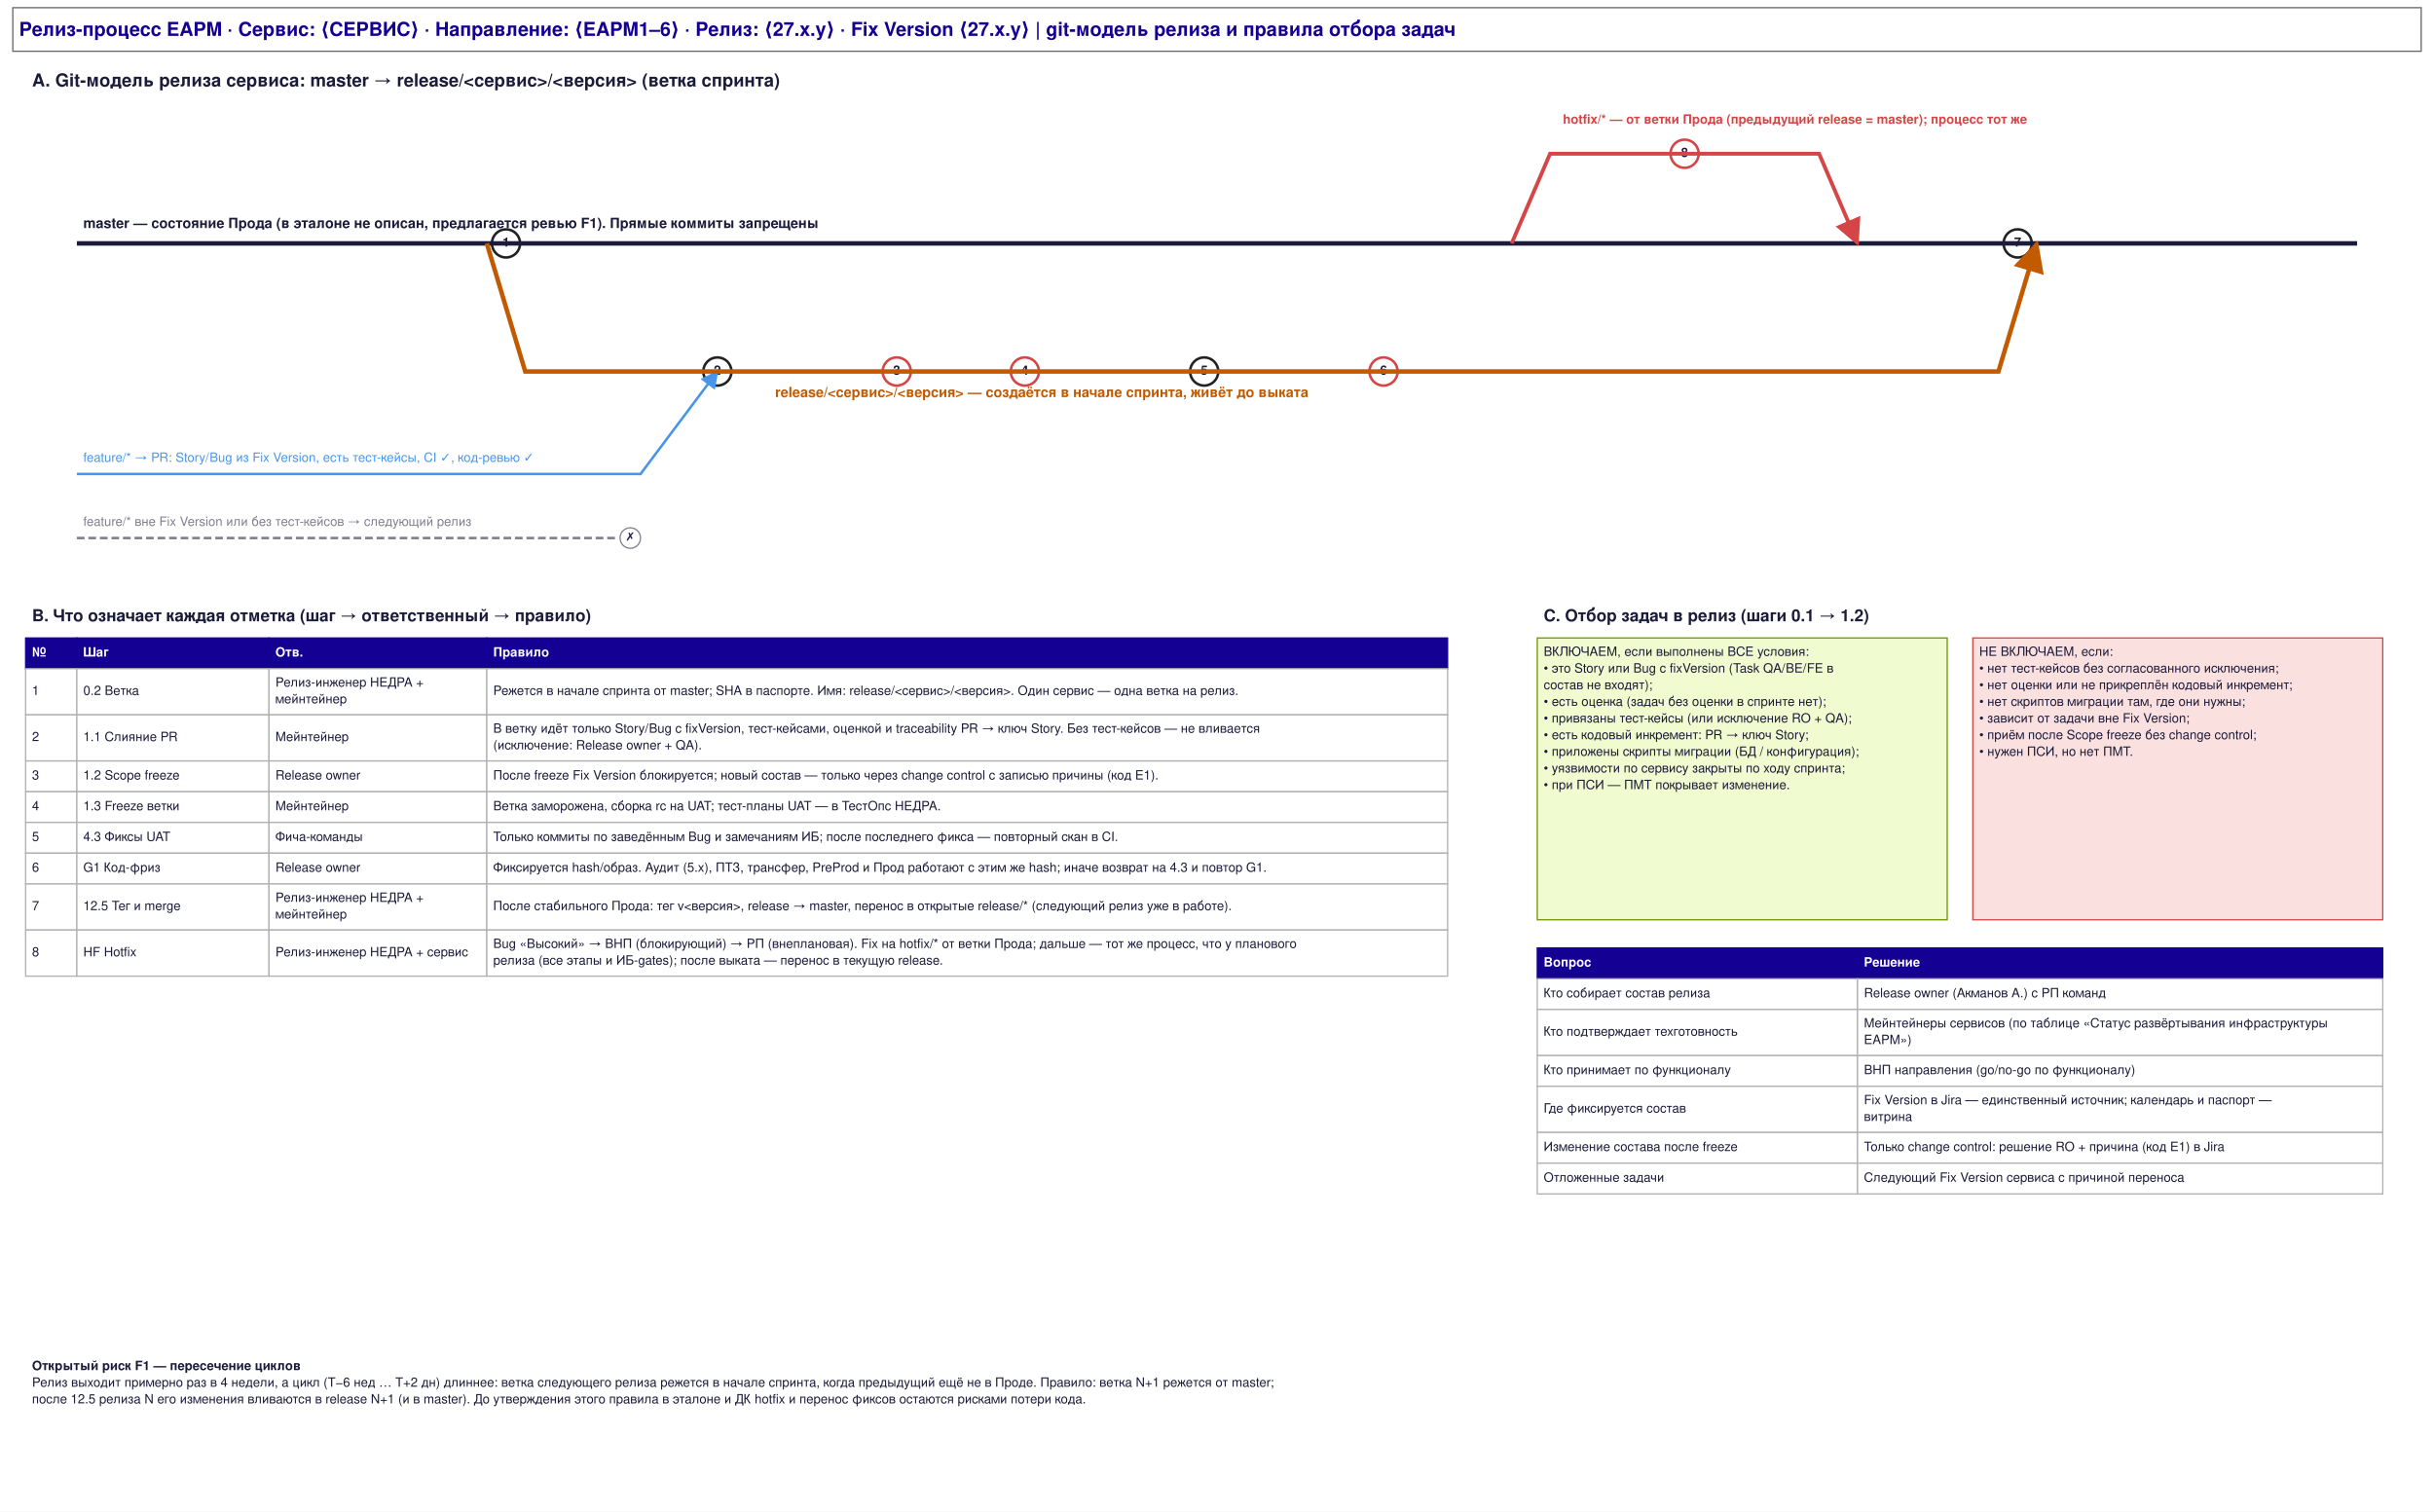
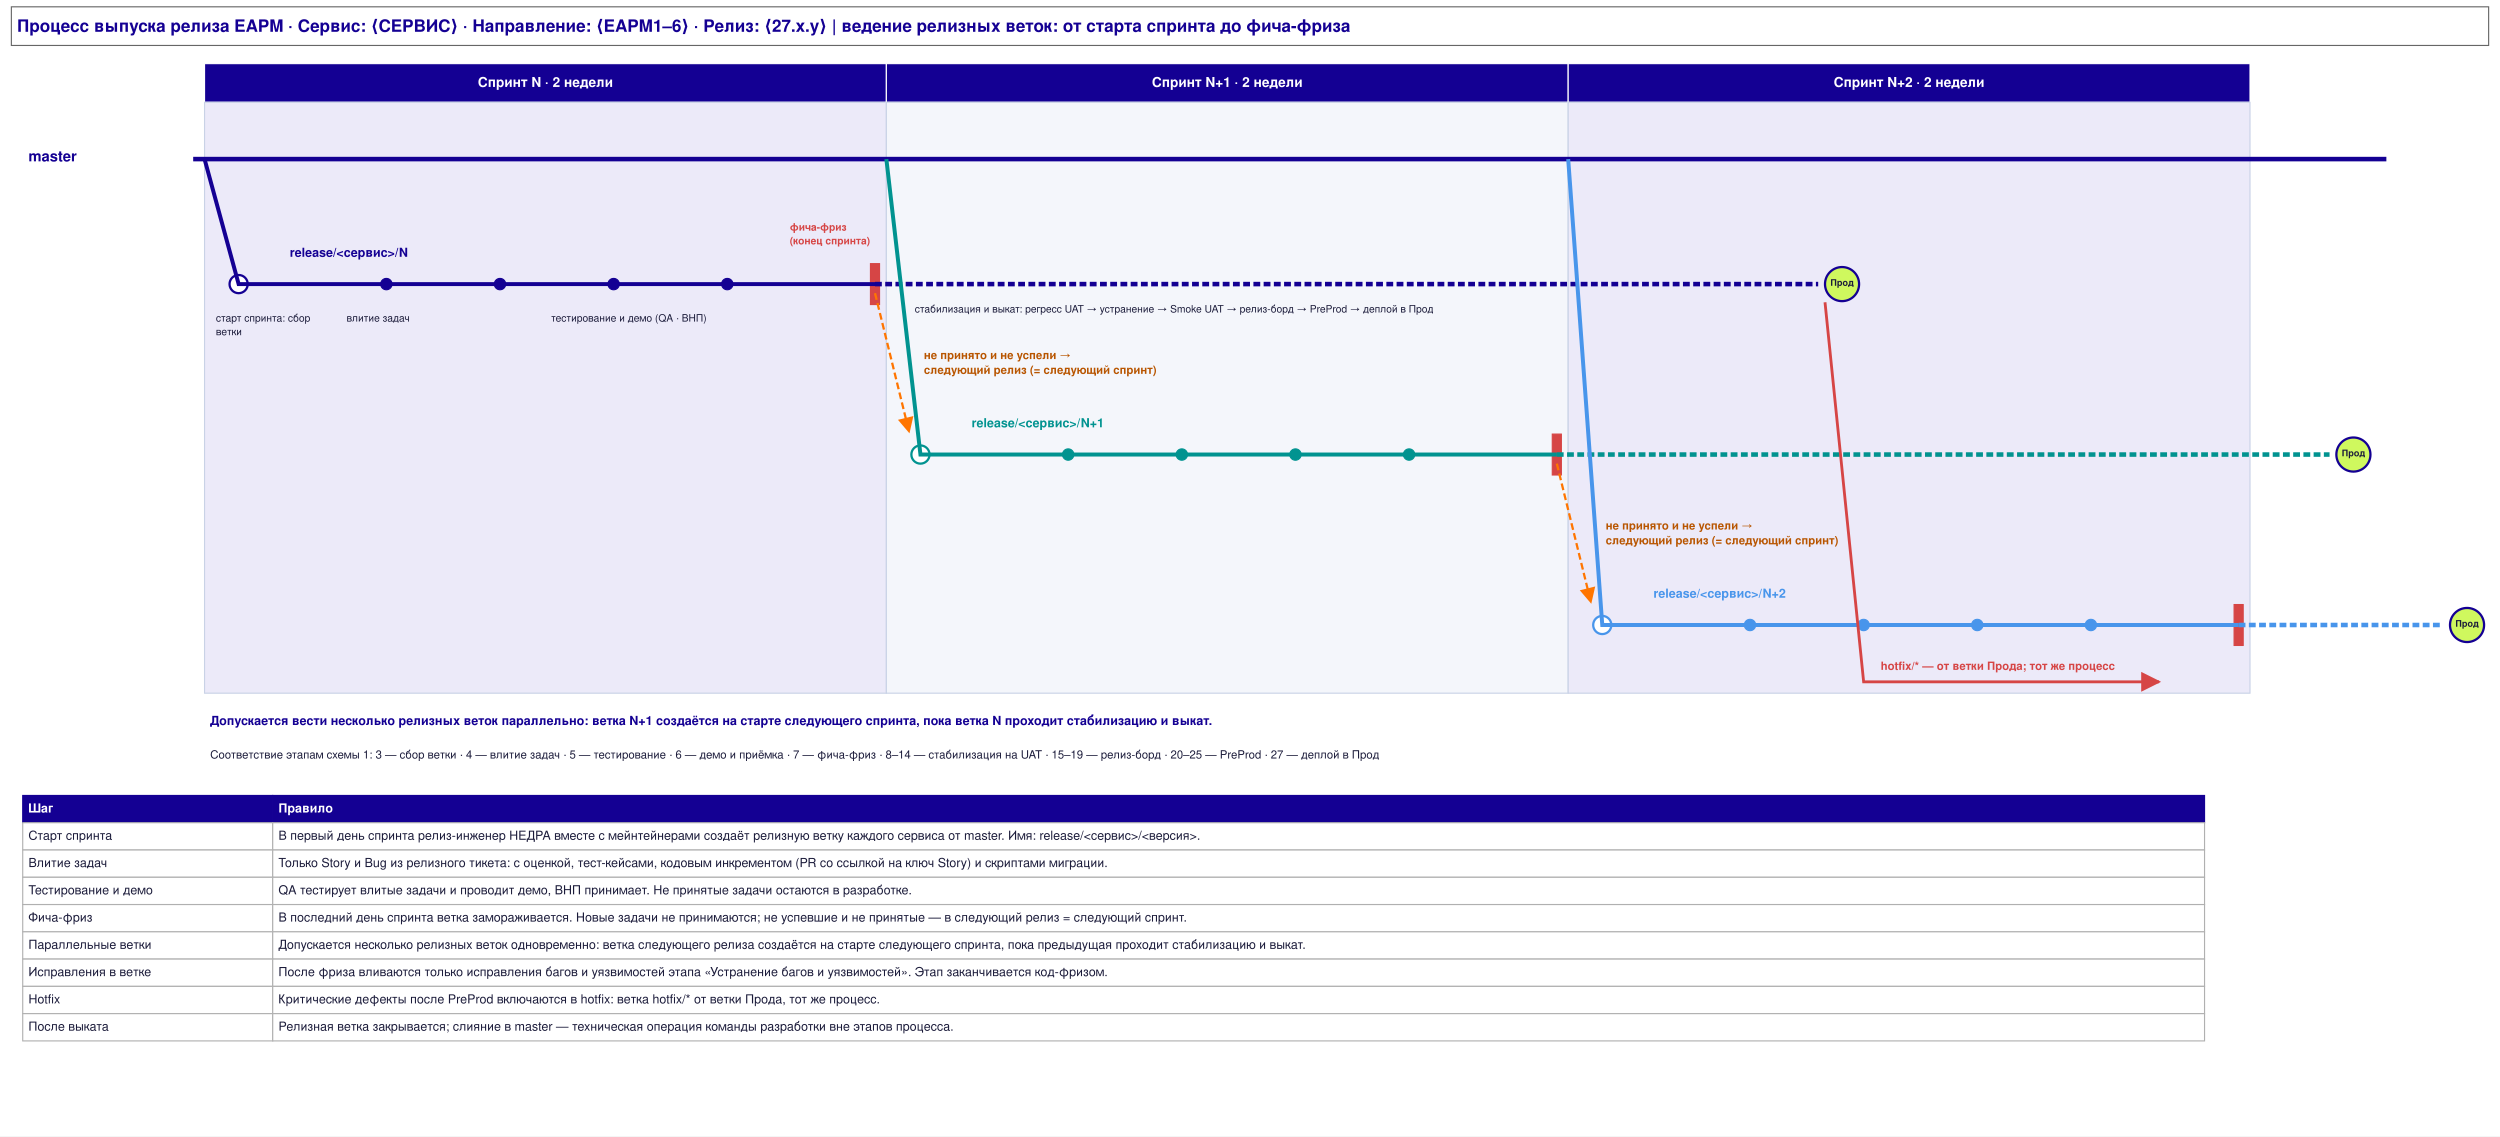
- <svg xmlns="http://www.w3.org/2000/svg" width="1900" height="1180" viewBox="0 0 1900 1180" font-family="Helvetica, Arial, sans-serif">
-   <rect width="1900" height="1180" fill="#FFFFFF" />
+ <svg xmlns="http://www.w3.org/2000/svg" width="2200" height="1000" viewBox="0 0 2200 1000" font-family="Helvetica, Arial, sans-serif">
+   <rect width="2200" height="1000" fill="#FFFFFF" />
  <defs>
    <marker id="m0" viewBox="0 0 10 10" refX="9" refY="5" markerWidth="7" markerHeight="7" orient="auto-start-reverse">
-       <path d="M0,0 L10,5 L0,10 z" fill="#1B1B3A" />
+       <path d="M0,0 L10,5 L0,10 z" fill="#019390" />
    </marker>
    <marker id="m1" viewBox="0 0 10 10" refX="9" refY="5" markerWidth="7" markerHeight="7" orient="auto-start-reverse">
+       <path d="M0,0 L10,5 L0,10 z" fill="#140093" />
+     </marker>
+     <marker id="m2" viewBox="0 0 10 10" refX="9" refY="5" markerWidth="7" markerHeight="7" orient="auto-start-reverse">
      <path d="M0,0 L10,5 L0,10 z" fill="#4895EB" />
    </marker>
-     <marker id="m2" viewBox="0 0 10 10" refX="9" refY="5" markerWidth="7" markerHeight="7" orient="auto-start-reverse">
-       <path d="M0,0 L10,5 L0,10 z" fill="#7F7F8F" />
-     </marker>
    <marker id="m3" viewBox="0 0 10 10" refX="9" refY="5" markerWidth="7" markerHeight="7" orient="auto-start-reverse">
-       <path d="M0,0 L10,5 L0,10 z" fill="#C25A00" />
+       <path d="M0,0 L10,5 L0,10 z" fill="#D64545" />
    </marker>
    <marker id="m4" viewBox="0 0 10 10" refX="9" refY="5" markerWidth="7" markerHeight="7" orient="auto-start-reverse">
-       <path d="M0,0 L10,5 L0,10 z" fill="#D64545" />
+       <path d="M0,0 L10,5 L0,10 z" fill="#FF7500" />
    </marker>
  </defs>
-   <rect x="10" y="6" width="1880" height="34" fill="#FFFFFF" stroke="#666666" stroke-width="1" />
-   <text x="15" y="28" font-size="15" fill="#140093" text-anchor="start" font-weight="bold">Релиз-процесс ЕАРМ · Сервис: ⟨СЕРВИС⟩ · Направление: ⟨ЕАРМ1–6⟩ · Релиз: ⟨27.x.y⟩ · Fix Version ⟨27.x.y⟩   |   git-модель релиза и правила отбора задач</text>
-   <text x="25" y="67.5" font-size="14" fill="#1B1B3A" text-anchor="start" font-weight="bold">A. Git-модель релиза сервиса: master → release/&lt;сервис&gt;/&lt;версия&gt; (ветка спринта)</text>
-   <text x="65" y="178" font-size="11" fill="#1B1B3A" text-anchor="start" font-weight="bold">master — состояние Прода (в эталоне не описан, предлагается ревью F1). Прямые коммиты запрещены</text>
-   <ellipse cx="492" cy="420" rx="8" ry="8" fill="#FFFFFF" stroke="#7F7F8F" stroke-width="1" />
-   <text x="492" y="422" font-size="9" fill="#1B1B3A" text-anchor="middle" font-weight="bold">✗</text>
-   <text x="65" y="360.5" font-size="10" fill="#4895EB" text-anchor="start">feature/* → PR: Story/Bug из Fix Version, есть тест-кейсы, CI ✓, код-ревью ✓</text>
-   <text x="65" y="410.5" font-size="10" fill="#7F7F8F" text-anchor="start">feature/* вне Fix Version или без тест-кейсов → следующий релиз</text>
-   <text x="605" y="310" font-size="11" fill="#C25A00" text-anchor="start" font-weight="bold">release/&lt;сервис&gt;/&lt;версия&gt; — создаётся в начале спринта, живёт до выката</text>
-   <text x="1220" y="96.5" font-size="10" fill="#D64545" text-anchor="start" font-weight="bold">hotfix/* — от ветки Прода (предыдущий release = master); процесс тот же</text>
-   <ellipse cx="395" cy="190" rx="11" ry="11" fill="#FFFFFF" stroke="#222222" stroke-width="2" />
-   <text x="395" y="192.5" font-size="10" fill="#1B1B3A" text-anchor="middle" font-weight="bold">1</text>
-   <ellipse cx="560" cy="290" rx="11" ry="11" fill="#FFFFFF" stroke="#222222" stroke-width="2" />
-   <text x="560" y="292.5" font-size="10" fill="#1B1B3A" text-anchor="middle" font-weight="bold">2</text>
-   <ellipse cx="700" cy="290" rx="11" ry="11" fill="#FFFFFF" stroke="#D64545" stroke-width="2" />
-   <text x="700" y="292.5" font-size="10" fill="#1B1B3A" text-anchor="middle" font-weight="bold">3</text>
-   <ellipse cx="800" cy="290" rx="11" ry="11" fill="#FFFFFF" stroke="#D64545" stroke-width="2" />
-   <text x="800" y="292.5" font-size="10" fill="#1B1B3A" text-anchor="middle" font-weight="bold">4</text>
-   <ellipse cx="940" cy="290" rx="11" ry="11" fill="#FFFFFF" stroke="#222222" stroke-width="2" />
-   <text x="940" y="292.5" font-size="10" fill="#1B1B3A" text-anchor="middle" font-weight="bold">5</text>
-   <ellipse cx="1080" cy="290" rx="11" ry="11" fill="#FFFFFF" stroke="#D64545" stroke-width="2" />
-   <text x="1080" y="292.5" font-size="10" fill="#1B1B3A" text-anchor="middle" font-weight="bold">6</text>
-   <ellipse cx="1575" cy="190" rx="11" ry="11" fill="#FFFFFF" stroke="#222222" stroke-width="2" />
-   <text x="1575" y="192.5" font-size="10" fill="#1B1B3A" text-anchor="middle" font-weight="bold">7</text>
-   <ellipse cx="1315" cy="120" rx="11" ry="11" fill="#FFFFFF" stroke="#D64545" stroke-width="2" />
-   <text x="1315" y="122.5" font-size="10" fill="#1B1B3A" text-anchor="middle" font-weight="bold">8</text>
-   <text x="25" y="485" font-size="13" fill="#1B1B3A" text-anchor="start" font-weight="bold">B. Что означает каждая отметка (шаг → ответственный → правило)</text>
-   <rect x="20" y="498" width="40" height="24" fill="#140093" stroke="#140093" stroke-width="1" />
-   <text x="25" y="512.5" font-size="10" fill="#FFFFFF" text-anchor="start" font-weight="bold">№</text>
-   <rect x="60" y="498" width="150" height="24" fill="#140093" stroke="#140093" stroke-width="1" />
-   <text x="65" y="512.5" font-size="10" fill="#FFFFFF" text-anchor="start" font-weight="bold">Шаг</text>
-   <rect x="210" y="498" width="170" height="24" fill="#140093" stroke="#140093" stroke-width="1" />
-   <text x="215" y="512.5" font-size="10" fill="#FFFFFF" text-anchor="start" font-weight="bold">Отв.</text>
-   <rect x="380" y="498" width="750" height="24" fill="#140093" stroke="#140093" stroke-width="1" />
-   <text x="385" y="512.5" font-size="10" fill="#FFFFFF" text-anchor="start" font-weight="bold">Правило</text>
-   <rect x="20" y="522" width="40" height="36" fill="#FFFFFF" stroke="#B0B0B0" stroke-width="1" />
-   <text x="25" y="542.5" font-size="10" fill="#1B1B3A" text-anchor="start">1</text>
-   <rect x="60" y="522" width="150" height="36" fill="#FFFFFF" stroke="#B0B0B0" stroke-width="1" />
-   <text x="65" y="542.5" font-size="10" fill="#1B1B3A" text-anchor="start">0.2 Ветка</text>
-   <rect x="210" y="522" width="170" height="36" fill="#FFFFFF" stroke="#B0B0B0" stroke-width="1" />
-   <text x="215" y="536" font-size="10" fill="#1B1B3A" text-anchor="start">Релиз-инженер НЕДРА +</text>
-   <text x="215" y="549" font-size="10" fill="#1B1B3A" text-anchor="start">мейнтейнер</text>
-   <rect x="380" y="522" width="750" height="36" fill="#FFFFFF" stroke="#B0B0B0" stroke-width="1" />
-   <text x="385" y="542.5" font-size="10" fill="#1B1B3A" text-anchor="start">Режется в начале спринта от master; SHA в паспорте. Имя: release/&lt;сервис&gt;/&lt;версия&gt;. Один сервис — одна ветка на релиз.</text>
-   <rect x="20" y="558" width="40" height="36" fill="#FFFFFF" stroke="#B0B0B0" stroke-width="1" />
-   <text x="25" y="578.5" font-size="10" fill="#1B1B3A" text-anchor="start">2</text>
-   <rect x="60" y="558" width="150" height="36" fill="#FFFFFF" stroke="#B0B0B0" stroke-width="1" />
-   <text x="65" y="578.5" font-size="10" fill="#1B1B3A" text-anchor="start">1.1 Слияние PR</text>
-   <rect x="210" y="558" width="170" height="36" fill="#FFFFFF" stroke="#B0B0B0" stroke-width="1" />
-   <text x="215" y="578.5" font-size="10" fill="#1B1B3A" text-anchor="start">Мейнтейнер</text>
-   <rect x="380" y="558" width="750" height="36" fill="#FFFFFF" stroke="#B0B0B0" stroke-width="1" />
-   <text x="385" y="572" font-size="10" fill="#1B1B3A" text-anchor="start">В ветку идёт только Story/Bug с fixVersion, тест-кейсами, оценкой и traceability PR → ключ Story. Без тест-кейсов — не вливается</text>
-   <text x="385" y="585" font-size="10" fill="#1B1B3A" text-anchor="start">(исключение: Release owner + QA).</text>
-   <rect x="20" y="594" width="40" height="24" fill="#FFFFFF" stroke="#B0B0B0" stroke-width="1" />
-   <text x="25" y="608.5" font-size="10" fill="#1B1B3A" text-anchor="start">3</text>
-   <rect x="60" y="594" width="150" height="24" fill="#FFFFFF" stroke="#B0B0B0" stroke-width="1" />
-   <text x="65" y="608.5" font-size="10" fill="#1B1B3A" text-anchor="start">1.2 Scope freeze</text>
-   <rect x="210" y="594" width="170" height="24" fill="#FFFFFF" stroke="#B0B0B0" stroke-width="1" />
-   <text x="215" y="608.5" font-size="10" fill="#1B1B3A" text-anchor="start">Release owner</text>
-   <rect x="380" y="594" width="750" height="24" fill="#FFFFFF" stroke="#B0B0B0" stroke-width="1" />
-   <text x="385" y="608.5" font-size="10" fill="#1B1B3A" text-anchor="start">После freeze Fix Version блокируется; новый состав — только через change control с записью причины (код E1).</text>
-   <rect x="20" y="618" width="40" height="24" fill="#FFFFFF" stroke="#B0B0B0" stroke-width="1" />
-   <text x="25" y="632.5" font-size="10" fill="#1B1B3A" text-anchor="start">4</text>
-   <rect x="60" y="618" width="150" height="24" fill="#FFFFFF" stroke="#B0B0B0" stroke-width="1" />
-   <text x="65" y="632.5" font-size="10" fill="#1B1B3A" text-anchor="start">1.3 Freeze ветки</text>
-   <rect x="210" y="618" width="170" height="24" fill="#FFFFFF" stroke="#B0B0B0" stroke-width="1" />
-   <text x="215" y="632.5" font-size="10" fill="#1B1B3A" text-anchor="start">Мейнтейнер</text>
-   <rect x="380" y="618" width="750" height="24" fill="#FFFFFF" stroke="#B0B0B0" stroke-width="1" />
-   <text x="385" y="632.5" font-size="10" fill="#1B1B3A" text-anchor="start">Ветка заморожена, сборка rc на UAT; тест-планы UAT — в ТестОпс НЕДРА.</text>
-   <rect x="20" y="642" width="40" height="24" fill="#FFFFFF" stroke="#B0B0B0" stroke-width="1" />
-   <text x="25" y="656.5" font-size="10" fill="#1B1B3A" text-anchor="start">5</text>
-   <rect x="60" y="642" width="150" height="24" fill="#FFFFFF" stroke="#B0B0B0" stroke-width="1" />
-   <text x="65" y="656.5" font-size="10" fill="#1B1B3A" text-anchor="start">4.3 Фиксы UAT</text>
-   <rect x="210" y="642" width="170" height="24" fill="#FFFFFF" stroke="#B0B0B0" stroke-width="1" />
-   <text x="215" y="656.5" font-size="10" fill="#1B1B3A" text-anchor="start">Фича-команды</text>
-   <rect x="380" y="642" width="750" height="24" fill="#FFFFFF" stroke="#B0B0B0" stroke-width="1" />
-   <text x="385" y="656.5" font-size="10" fill="#1B1B3A" text-anchor="start">Только коммиты по заведённым Bug и замечаниям ИБ; после последнего фикса — повторный скан в CI.</text>
-   <rect x="20" y="666" width="40" height="24" fill="#FFFFFF" stroke="#B0B0B0" stroke-width="1" />
-   <text x="25" y="680.5" font-size="10" fill="#1B1B3A" text-anchor="start">6</text>
-   <rect x="60" y="666" width="150" height="24" fill="#FFFFFF" stroke="#B0B0B0" stroke-width="1" />
-   <text x="65" y="680.5" font-size="10" fill="#1B1B3A" text-anchor="start">G1 Код-фриз</text>
-   <rect x="210" y="666" width="170" height="24" fill="#FFFFFF" stroke="#B0B0B0" stroke-width="1" />
-   <text x="215" y="680.5" font-size="10" fill="#1B1B3A" text-anchor="start">Release owner</text>
-   <rect x="380" y="666" width="750" height="24" fill="#FFFFFF" stroke="#B0B0B0" stroke-width="1" />
-   <text x="385" y="680.5" font-size="10" fill="#1B1B3A" text-anchor="start">Фиксируется hash/образ. Аудит (5.x), ПТЗ, трансфер, PreProd и Прод работают с этим же hash; иначе возврат на 4.3 и повтор G1.</text>
-   <rect x="20" y="690" width="40" height="36" fill="#FFFFFF" stroke="#B0B0B0" stroke-width="1" />
-   <text x="25" y="710.5" font-size="10" fill="#1B1B3A" text-anchor="start">7</text>
-   <rect x="60" y="690" width="150" height="36" fill="#FFFFFF" stroke="#B0B0B0" stroke-width="1" />
-   <text x="65" y="710.5" font-size="10" fill="#1B1B3A" text-anchor="start">12.5 Тег и merge</text>
-   <rect x="210" y="690" width="170" height="36" fill="#FFFFFF" stroke="#B0B0B0" stroke-width="1" />
-   <text x="215" y="704" font-size="10" fill="#1B1B3A" text-anchor="start">Релиз-инженер НЕДРА +</text>
-   <text x="215" y="717" font-size="10" fill="#1B1B3A" text-anchor="start">мейнтейнер</text>
-   <rect x="380" y="690" width="750" height="36" fill="#FFFFFF" stroke="#B0B0B0" stroke-width="1" />
-   <text x="385" y="710.5" font-size="10" fill="#1B1B3A" text-anchor="start">После стабильного Прода: тег v&lt;версия&gt;, release → master, перенос в открытые release/* (следующий релиз уже в работе).</text>
-   <rect x="20" y="726" width="40" height="36" fill="#FFFFFF" stroke="#B0B0B0" stroke-width="1" />
-   <text x="25" y="746.5" font-size="10" fill="#1B1B3A" text-anchor="start">8</text>
-   <rect x="60" y="726" width="150" height="36" fill="#FFFFFF" stroke="#B0B0B0" stroke-width="1" />
-   <text x="65" y="746.5" font-size="10" fill="#1B1B3A" text-anchor="start">HF Hotfix</text>
-   <rect x="210" y="726" width="170" height="36" fill="#FFFFFF" stroke="#B0B0B0" stroke-width="1" />
-   <text x="215" y="746.5" font-size="10" fill="#1B1B3A" text-anchor="start">Релиз-инженер НЕДРА + сервис</text>
-   <rect x="380" y="726" width="750" height="36" fill="#FFFFFF" stroke="#B0B0B0" stroke-width="1" />
-   <text x="385" y="740" font-size="10" fill="#1B1B3A" text-anchor="start">Bug «Высокий» → ВНП (блокирующий) → РП (внеплановая). Fix на hotfix/* от ветки Прода; дальше — тот же процесс, что у планового</text>
-   <text x="385" y="753" font-size="10" fill="#1B1B3A" text-anchor="start">релиза (все этапы и ИБ-gates); после выката — перенос в текущую release.</text>
-   <text x="1205" y="485" font-size="13" fill="#1B1B3A" text-anchor="start" font-weight="bold">C. Отбор задач в релиз (шаги 0.1 → 1.2)</text>
-   <rect x="1200" y="498" width="320" height="220" fill="#F0FBD0" stroke="#6E9400" stroke-width="1" />
-   <text x="1205" y="512" font-size="10" fill="#1B1B3A" text-anchor="start">ВКЛЮЧАЕМ, если выполнены ВСЕ условия:</text>
-   <text x="1205" y="525" font-size="10" fill="#1B1B3A" text-anchor="start">• это Story или Bug с fixVersion (Task QA/BE/FE в</text>
-   <text x="1205" y="538" font-size="10" fill="#1B1B3A" text-anchor="start">состав не входят);</text>
-   <text x="1205" y="551" font-size="10" fill="#1B1B3A" text-anchor="start">• есть оценка (задач без оценки в спринте нет);</text>
-   <text x="1205" y="564" font-size="10" fill="#1B1B3A" text-anchor="start">• привязаны тест-кейсы (или исключение RO + QA);</text>
-   <text x="1205" y="577" font-size="10" fill="#1B1B3A" text-anchor="start">• есть кодовый инкремент: PR → ключ Story;</text>
-   <text x="1205" y="590" font-size="10" fill="#1B1B3A" text-anchor="start">• приложены скрипты миграции (БД / конфигурация);</text>
-   <text x="1205" y="603" font-size="10" fill="#1B1B3A" text-anchor="start">• уязвимости по сервису закрыты по ходу спринта;</text>
-   <text x="1205" y="616" font-size="10" fill="#1B1B3A" text-anchor="start">• при ПСИ — ПМТ покрывает изменение.</text>
-   <rect x="1540" y="498" width="320" height="220" fill="#FBE0E0" stroke="#D64545" stroke-width="1" />
-   <text x="1545" y="512" font-size="10" fill="#1B1B3A" text-anchor="start">НЕ ВКЛЮЧАЕМ, если:</text>
-   <text x="1545" y="525" font-size="10" fill="#1B1B3A" text-anchor="start">• нет тест-кейсов без согласованного исключения;</text>
-   <text x="1545" y="538" font-size="10" fill="#1B1B3A" text-anchor="start">• нет оценки или не прикреплён кодовый инкремент;</text>
-   <text x="1545" y="551" font-size="10" fill="#1B1B3A" text-anchor="start">• нет скриптов миграции там, где они нужны;</text>
-   <text x="1545" y="564" font-size="10" fill="#1B1B3A" text-anchor="start">• зависит от задачи вне Fix Version;</text>
-   <text x="1545" y="577" font-size="10" fill="#1B1B3A" text-anchor="start">• приём после Scope freeze без change control;</text>
-   <text x="1545" y="590" font-size="10" fill="#1B1B3A" text-anchor="start">• нужен ПСИ, но нет ПМТ.</text>
-   <rect x="1200" y="740" width="250" height="24" fill="#140093" stroke="#140093" stroke-width="1" />
-   <text x="1205" y="754.5" font-size="10" fill="#FFFFFF" text-anchor="start" font-weight="bold">Вопрос</text>
-   <rect x="1450" y="740" width="410" height="24" fill="#140093" stroke="#140093" stroke-width="1" />
-   <text x="1455" y="754.5" font-size="10" fill="#FFFFFF" text-anchor="start" font-weight="bold">Решение</text>
-   <rect x="1200" y="764" width="250" height="24" fill="#FFFFFF" stroke="#B0B0B0" stroke-width="1" />
-   <text x="1205" y="778.5" font-size="10" fill="#1B1B3A" text-anchor="start">Кто собирает состав релиза</text>
-   <rect x="1450" y="764" width="410" height="24" fill="#FFFFFF" stroke="#B0B0B0" stroke-width="1" />
-   <text x="1455" y="778.5" font-size="10" fill="#1B1B3A" text-anchor="start">Release owner (Акманов А.) с РП команд</text>
-   <rect x="1200" y="788" width="250" height="36" fill="#FFFFFF" stroke="#B0B0B0" stroke-width="1" />
-   <text x="1205" y="808.5" font-size="10" fill="#1B1B3A" text-anchor="start">Кто подтверждает техготовность</text>
-   <rect x="1450" y="788" width="410" height="36" fill="#FFFFFF" stroke="#B0B0B0" stroke-width="1" />
-   <text x="1455" y="802" font-size="10" fill="#1B1B3A" text-anchor="start">Мейнтейнеры сервисов (по таблице «Статус развёртывания инфраструктуры</text>
-   <text x="1455" y="815" font-size="10" fill="#1B1B3A" text-anchor="start">ЕАРМ»)</text>
-   <rect x="1200" y="824" width="250" height="24" fill="#FFFFFF" stroke="#B0B0B0" stroke-width="1" />
-   <text x="1205" y="838.5" font-size="10" fill="#1B1B3A" text-anchor="start">Кто принимает по функционалу</text>
-   <rect x="1450" y="824" width="410" height="24" fill="#FFFFFF" stroke="#B0B0B0" stroke-width="1" />
-   <text x="1455" y="838.5" font-size="10" fill="#1B1B3A" text-anchor="start">ВНП направления (go/no-go по функционалу)</text>
-   <rect x="1200" y="848" width="250" height="36" fill="#FFFFFF" stroke="#B0B0B0" stroke-width="1" />
-   <text x="1205" y="868.5" font-size="10" fill="#1B1B3A" text-anchor="start">Где фиксируется состав</text>
-   <rect x="1450" y="848" width="410" height="36" fill="#FFFFFF" stroke="#B0B0B0" stroke-width="1" />
-   <text x="1455" y="862" font-size="10" fill="#1B1B3A" text-anchor="start">Fix Version в Jira — единственный источник; календарь и паспорт —</text>
-   <text x="1455" y="875" font-size="10" fill="#1B1B3A" text-anchor="start">витрина</text>
-   <rect x="1200" y="884" width="250" height="24" fill="#FFFFFF" stroke="#B0B0B0" stroke-width="1" />
-   <text x="1205" y="898.5" font-size="10" fill="#1B1B3A" text-anchor="start">Изменение состава после freeze</text>
-   <rect x="1450" y="884" width="410" height="24" fill="#FFFFFF" stroke="#B0B0B0" stroke-width="1" />
-   <text x="1455" y="898.5" font-size="10" fill="#1B1B3A" text-anchor="start">Только change control: решение RO + причина (код E1) в Jira</text>
-   <rect x="1200" y="908" width="250" height="24" fill="#FFFFFF" stroke="#B0B0B0" stroke-width="1" />
-   <text x="1205" y="922.5" font-size="10" fill="#1B1B3A" text-anchor="start">Отложенные задачи</text>
-   <rect x="1450" y="908" width="410" height="24" fill="#FFFFFF" stroke="#B0B0B0" stroke-width="1" />
-   <text x="1455" y="922.5" font-size="10" fill="#1B1B3A" text-anchor="start">Следующий Fix Version сервиса с причиной переноса</text>
-   <text x="25" y="1069.5" font-size="10" fill="#1B1B3A" text-anchor="start" font-weight="bold">Открытый риск F1 — пересечение циклов</text>
-   <text x="25" y="1082.5" font-size="10" fill="#1B1B3A" text-anchor="start">Релиз выходит примерно раз в 4 недели, а цикл (T−6 нед … T+2 дн) длиннее: ветка следующего релиза режется в начале спринта, когда предыдущий ещё не в Проде. Правило: ветка N+1 режется от master;</text>
-   <text x="25" y="1095.5" font-size="10" fill="#1B1B3A" text-anchor="start">после 12.5 релиза N его изменения вливаются в release N+1 (и в master). До утверждения этого правила в эталоне и ДК hotfix и перенос фиксов остаются рисками потери кода.</text>
-   <polyline points="60,190 1840,190" fill="none" stroke="#1B1B3A" stroke-width="3.5" />
-   <polyline points="60,370 500,370 560,290" fill="none" stroke="#4895EB" stroke-width="2" marker-end="url(#m1)" />
-   <polyline points="60,420 480,420" fill="none" stroke="#7F7F8F" stroke-width="2" stroke-dasharray="6 3" />
-   <polyline points="380,190 410,290 1560,290 1590,190" fill="none" stroke="#C25A00" stroke-width="3.5" marker-end="url(#m3)" />
-   <polyline points="1180,190 1210,120 1420,120 1450,190" fill="none" stroke="#D64545" stroke-width="3" marker-end="url(#m4)" />
+   <rect x="10" y="6" width="2180" height="34" fill="#FFFFFF" stroke="#666666" stroke-width="1" />
+   <text x="15" y="28" font-size="15" fill="#140093" text-anchor="start" font-weight="bold">Процесс выпуска релиза ЕАРМ · Сервис: ⟨СЕРВИС⟩ · Направление: ⟨ЕАРМ1–6⟩ · Релиз: ⟨27.x.y⟩   |   ведение релизных веток: от старта спринта до фича-фриза</text>
+   <rect x="180" y="56" width="600" height="34" fill="#140093" stroke="#FFFFFF" stroke-width="1" />
+   <text x="480" y="76.5" font-size="12" fill="#FFFFFF" text-anchor="middle" font-weight="bold">Спринт N · 2 недели</text>
+   <rect x="180" y="90" width="600" height="520" fill="#ECEAF9" stroke="#C9D2E6" stroke-width="1" />
+   <rect x="780" y="56" width="600" height="34" fill="#140093" stroke="#FFFFFF" stroke-width="1" />
+   <text x="1080" y="76.5" font-size="12" fill="#FFFFFF" text-anchor="middle" font-weight="bold">Спринт N+1 · 2 недели</text>
+   <rect x="780" y="90" width="600" height="520" fill="#F4F6FB" stroke="#C9D2E6" stroke-width="1" />
+   <rect x="1380" y="56" width="600" height="34" fill="#140093" stroke="#FFFFFF" stroke-width="1" />
+   <text x="1680" y="76.5" font-size="12" fill="#FFFFFF" text-anchor="middle" font-weight="bold">Спринт N+2 · 2 недели</text>
+   <rect x="1380" y="90" width="600" height="520" fill="#ECEAF9" stroke="#C9D2E6" stroke-width="1" />
+   <text x="25" y="142" font-size="13" fill="#140093" text-anchor="start" font-weight="bold">master</text>
+   <ellipse cx="210" cy="250" rx="8" ry="8" fill="#FFFFFF" stroke="#140093" stroke-width="2" />
+   <ellipse cx="340" cy="250" rx="5" ry="5" fill="#140093" stroke="#140093" stroke-width="1" />
+   <ellipse cx="440" cy="250" rx="5" ry="5" fill="#140093" stroke="#140093" stroke-width="1" />
+   <ellipse cx="540" cy="250" rx="5" ry="5" fill="#140093" stroke="#140093" stroke-width="1" />
+   <ellipse cx="640" cy="250" rx="5" ry="5" fill="#140093" stroke="#140093" stroke-width="1" />
+   <rect x="766" y="232" width="8" height="36" fill="#D64545" stroke="#D64545" stroke-width="1" />
+   <ellipse cx="1621" cy="250" rx="15" ry="15" fill="#CFF85E" stroke="#140093" stroke-width="2" />
+   <text x="1621" y="251.5" font-size="8" fill="#1B1B3A" text-anchor="middle" font-weight="bold">Прод</text>
+   <text x="255" y="226" font-size="11" fill="#140093" text-anchor="start" font-weight="bold">release/&lt;сервис&gt;/N</text>
+   <ellipse cx="810" cy="400" rx="8" ry="8" fill="#FFFFFF" stroke="#019390" stroke-width="2" />
+   <ellipse cx="940" cy="400" rx="5" ry="5" fill="#019390" stroke="#019390" stroke-width="1" />
+   <ellipse cx="1040" cy="400" rx="5" ry="5" fill="#019390" stroke="#019390" stroke-width="1" />
+   <ellipse cx="1140" cy="400" rx="5" ry="5" fill="#019390" stroke="#019390" stroke-width="1" />
+   <ellipse cx="1240" cy="400" rx="5" ry="5" fill="#019390" stroke="#019390" stroke-width="1" />
+   <rect x="1366" y="382" width="8" height="36" fill="#D64545" stroke="#D64545" stroke-width="1" />
+   <ellipse cx="2071" cy="400" rx="15" ry="15" fill="#CFF85E" stroke="#140093" stroke-width="2" />
+   <text x="2071" y="401.5" font-size="8" fill="#1B1B3A" text-anchor="middle" font-weight="bold">Прод</text>
+   <text x="855" y="376" font-size="11" fill="#019390" text-anchor="start" font-weight="bold">release/&lt;сервис&gt;/N+1</text>
+   <ellipse cx="1410" cy="550" rx="8" ry="8" fill="#FFFFFF" stroke="#4895EB" stroke-width="2" />
+   <ellipse cx="1540" cy="550" rx="5" ry="5" fill="#4895EB" stroke="#4895EB" stroke-width="1" />
+   <ellipse cx="1640" cy="550" rx="5" ry="5" fill="#4895EB" stroke="#4895EB" stroke-width="1" />
+   <ellipse cx="1740" cy="550" rx="5" ry="5" fill="#4895EB" stroke="#4895EB" stroke-width="1" />
+   <ellipse cx="1840" cy="550" rx="5" ry="5" fill="#4895EB" stroke="#4895EB" stroke-width="1" />
+   <rect x="1966" y="532" width="8" height="36" fill="#D64545" stroke="#D64545" stroke-width="1" />
+   <ellipse cx="2171" cy="550" rx="15" ry="15" fill="#CFF85E" stroke="#140093" stroke-width="2" />
+   <text x="2171" y="551.5" font-size="8" fill="#1B1B3A" text-anchor="middle" font-weight="bold">Прод</text>
+   <text x="1455" y="526" font-size="11" fill="#4895EB" text-anchor="start" font-weight="bold">release/&lt;сервис&gt;/N+2</text>
+   <text x="190" y="283" font-size="9" fill="#1B1B3A" text-anchor="start">старт спринта: сбор</text>
+   <text x="190" y="295" font-size="9" fill="#1B1B3A" text-anchor="start">ветки</text>
+   <text x="305" y="283" font-size="9" fill="#1B1B3A" text-anchor="start">влитие задач</text>
+   <text x="485" y="283" font-size="9" fill="#1B1B3A" text-anchor="start">тестирование и демо (QA · ВНП)</text>
+   <text x="695" y="203" font-size="9" fill="#D64545" text-anchor="start" font-weight="bold">фича-фриз</text>
+   <text x="695" y="215" font-size="9" fill="#D64545" text-anchor="start" font-weight="bold">(конец спринта)</text>
+   <text x="805" y="275" font-size="9" fill="#1B1B3A" text-anchor="start">стабилизация и выкат: регресс UAT → устранение → Smoke UAT → релиз-борд → PreProd → деплой в Прод</text>
+   <text x="813" y="316" font-size="10" fill="#B85500" text-anchor="start" font-weight="bold">не принято и не успели →</text>
+   <text x="813" y="329" font-size="10" fill="#B85500" text-anchor="start" font-weight="bold">следующий релиз (= следующий спринт)</text>
+   <text x="1413" y="466" font-size="10" fill="#B85500" text-anchor="start" font-weight="bold">не принято и не успели →</text>
+   <text x="1413" y="479" font-size="10" fill="#B85500" text-anchor="start" font-weight="bold">следующий релиз (= следующий спринт)</text>
+   <text x="1655" y="589.5" font-size="10" fill="#D64545" text-anchor="start" font-weight="bold">hotfix/* — от ветки Прода; тот же процесс</text>
+   <text x="185" y="638" font-size="11" fill="#140093" text-anchor="start" font-weight="bold">Допускается вести несколько релизных веток параллельно: ветка N+1 создаётся на старте следующего спринта, пока ветка N проходит стабилизацию и выкат.</text>
+   <text x="185" y="667.5" font-size="10" fill="#1B1B3A" text-anchor="start">Соответствие этапам схемы 1:  3 — сбор ветки · 4 — влитие задач · 5 — тестирование · 6 — демо и приёмка · 7 — фича-фриз · 8–14 — стабилизация на UAT · 15–19 — релиз-борд · 20–25 — PreProd · 27 — деплой в Прод</text>
+   <rect x="20" y="700" width="220" height="24" fill="#140093" stroke="#140093" stroke-width="1" />
+   <text x="25" y="715" font-size="11" fill="#FFFFFF" text-anchor="start" font-weight="bold">Шаг</text>
+   <rect x="240" y="700" width="1700" height="24" fill="#140093" stroke="#140093" stroke-width="1" />
+   <text x="245" y="715" font-size="11" fill="#FFFFFF" text-anchor="start" font-weight="bold">Правило</text>
+   <rect x="20" y="724" width="220" height="24" fill="#FFFFFF" stroke="#B0B0B0" stroke-width="1" />
+   <text x="25" y="739" font-size="11" fill="#1B1B3A" text-anchor="start">Старт спринта</text>
+   <rect x="240" y="724" width="1700" height="24" fill="#FFFFFF" stroke="#B0B0B0" stroke-width="1" />
+   <text x="245" y="739" font-size="11" fill="#1B1B3A" text-anchor="start">В первый день спринта релиз-инженер НЕДРА вместе с мейнтейнерами создаёт релизную ветку каждого сервиса от master. Имя: release/&lt;сервис&gt;/&lt;версия&gt;.</text>
+   <rect x="20" y="748" width="220" height="24" fill="#FFFFFF" stroke="#B0B0B0" stroke-width="1" />
+   <text x="25" y="763" font-size="11" fill="#1B1B3A" text-anchor="start">Влитие задач</text>
+   <rect x="240" y="748" width="1700" height="24" fill="#FFFFFF" stroke="#B0B0B0" stroke-width="1" />
+   <text x="245" y="763" font-size="11" fill="#1B1B3A" text-anchor="start">Только Story и Bug из релизного тикета: с оценкой, тест-кейсами, кодовым инкрементом (PR со ссылкой на ключ Story) и скриптами миграции.</text>
+   <rect x="20" y="772" width="220" height="24" fill="#FFFFFF" stroke="#B0B0B0" stroke-width="1" />
+   <text x="25" y="787" font-size="11" fill="#1B1B3A" text-anchor="start">Тестирование и демо</text>
+   <rect x="240" y="772" width="1700" height="24" fill="#FFFFFF" stroke="#B0B0B0" stroke-width="1" />
+   <text x="245" y="787" font-size="11" fill="#1B1B3A" text-anchor="start">QA тестирует влитые задачи и проводит демо, ВНП принимает. Не принятые задачи остаются в разработке.</text>
+   <rect x="20" y="796" width="220" height="24" fill="#FFFFFF" stroke="#B0B0B0" stroke-width="1" />
+   <text x="25" y="811" font-size="11" fill="#1B1B3A" text-anchor="start">Фича-фриз</text>
+   <rect x="240" y="796" width="1700" height="24" fill="#FFFFFF" stroke="#B0B0B0" stroke-width="1" />
+   <text x="245" y="811" font-size="11" fill="#1B1B3A" text-anchor="start">В последний день спринта ветка замораживается. Новые задачи не принимаются; не успевшие и не принятые — в следующий релиз = следующий спринт.</text>
+   <rect x="20" y="820" width="220" height="24" fill="#FFFFFF" stroke="#B0B0B0" stroke-width="1" />
+   <text x="25" y="835" font-size="11" fill="#1B1B3A" text-anchor="start">Параллельные ветки</text>
+   <rect x="240" y="820" width="1700" height="24" fill="#FFFFFF" stroke="#B0B0B0" stroke-width="1" />
+   <text x="245" y="835" font-size="11" fill="#1B1B3A" text-anchor="start">Допускается несколько релизных веток одновременно: ветка следующего релиза создаётся на старте следующего спринта, пока предыдущая проходит стабилизацию и выкат.</text>
+   <rect x="20" y="844" width="220" height="24" fill="#FFFFFF" stroke="#B0B0B0" stroke-width="1" />
+   <text x="25" y="859" font-size="11" fill="#1B1B3A" text-anchor="start">Исправления в ветке</text>
+   <rect x="240" y="844" width="1700" height="24" fill="#FFFFFF" stroke="#B0B0B0" stroke-width="1" />
+   <text x="245" y="859" font-size="11" fill="#1B1B3A" text-anchor="start">После фриза вливаются только исправления багов и уязвимостей этапа «Устранение багов и уязвимостей». Этап заканчивается код-фризом.</text>
+   <rect x="20" y="868" width="220" height="24" fill="#FFFFFF" stroke="#B0B0B0" stroke-width="1" />
+   <text x="25" y="883" font-size="11" fill="#1B1B3A" text-anchor="start">Hotfix</text>
+   <rect x="240" y="868" width="1700" height="24" fill="#FFFFFF" stroke="#B0B0B0" stroke-width="1" />
+   <text x="245" y="883" font-size="11" fill="#1B1B3A" text-anchor="start">Критические дефекты после PreProd включаются в hotfix: ветка hotfix/* от ветки Прода, тот же процесс.</text>
+   <rect x="20" y="892" width="220" height="24" fill="#FFFFFF" stroke="#B0B0B0" stroke-width="1" />
+   <text x="25" y="907" font-size="11" fill="#1B1B3A" text-anchor="start">После выката</text>
+   <rect x="240" y="892" width="1700" height="24" fill="#FFFFFF" stroke="#B0B0B0" stroke-width="1" />
+   <text x="245" y="907" font-size="11" fill="#1B1B3A" text-anchor="start">Релизная ветка закрывается; слияние в master — техническая операция команды разработки вне этапов процесса.</text>
+   <polyline points="170,140 2100,140" fill="none" stroke="#140093" stroke-width="4" />
+   <polyline points="180,140 210,250 770,250" fill="none" stroke="#140093" stroke-width="3.5" />
+   <polyline points="770,250 1600,250" fill="none" stroke="#140093" stroke-width="4" stroke-dasharray="6 3" />
+   <polyline points="780,140 810,400 1370,400" fill="none" stroke="#019390" stroke-width="3.5" />
+   <polyline points="1370,400 2050,400" fill="none" stroke="#019390" stroke-width="4" stroke-dasharray="6 3" />
+   <polyline points="1380,140 1410,550 1970,550" fill="none" stroke="#4895EB" stroke-width="3.5" />
+   <polyline points="1970,550 2150,550" fill="none" stroke="#4895EB" stroke-width="4" stroke-dasharray="6 3" />
+   <polyline points="770,258 800,380" fill="none" stroke="#FF7500" stroke-width="2" stroke-dasharray="6 3" marker-end="url(#m4)" />
+   <polyline points="1370,408 1400,530" fill="none" stroke="#FF7500" stroke-width="2" stroke-dasharray="6 3" marker-end="url(#m4)" />
+   <polyline points="1606,266 1640,600 1900,600" fill="none" stroke="#D64545" stroke-width="2.5" marker-end="url(#m3)" />
</svg>
